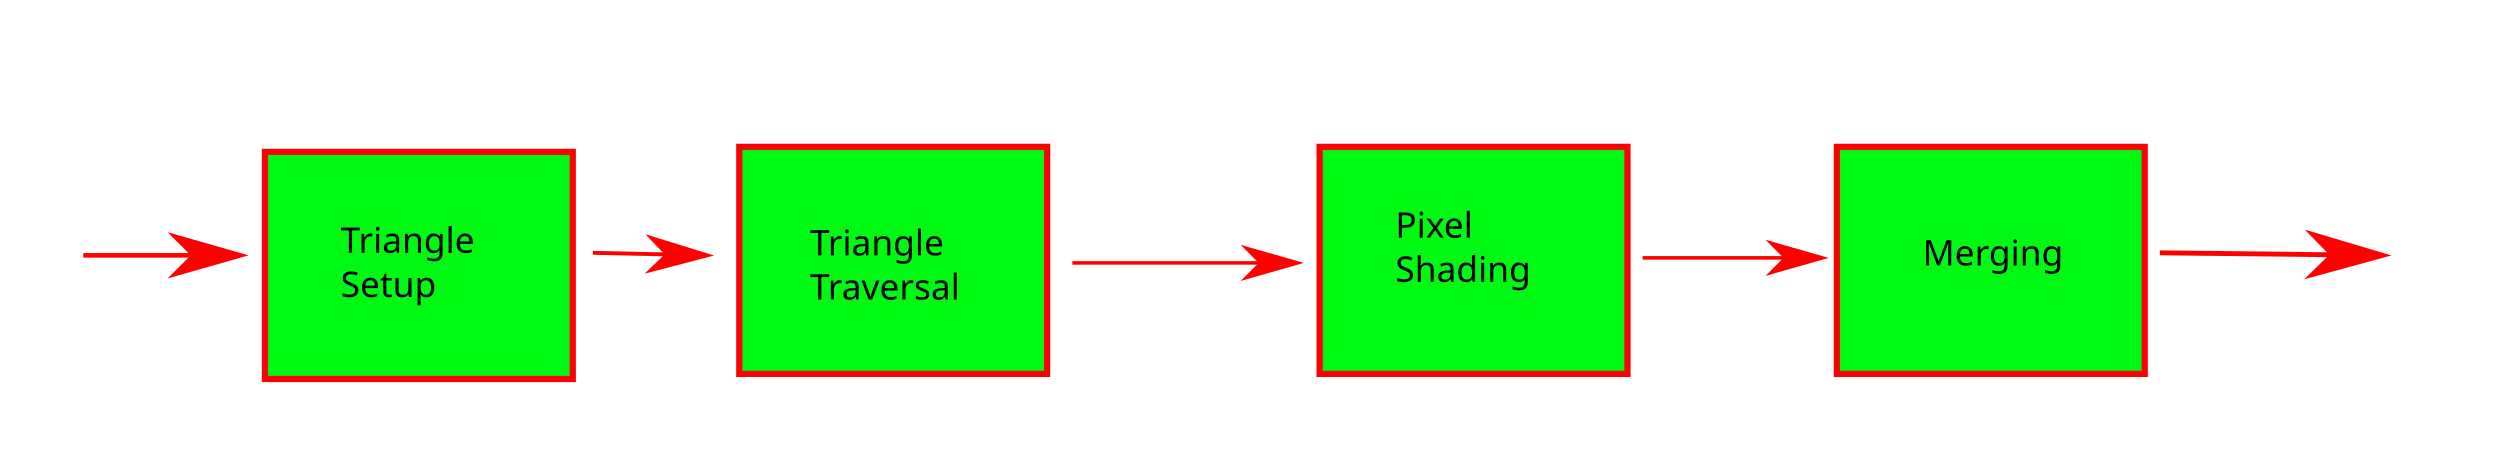
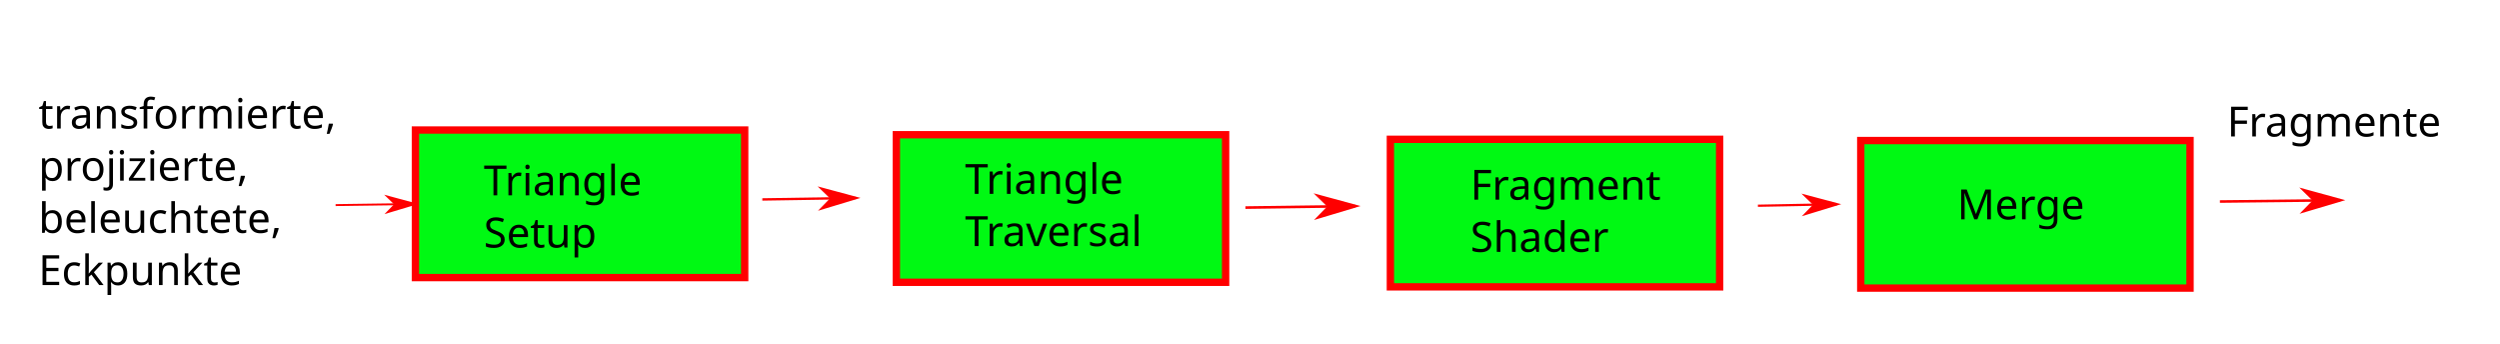
- <svg xmlns="http://www.w3.org/2000/svg" width="749mm" height="140mm" viewBox="0 0 749 140" version="1.1" id="svg8">
-   <defs id="defs2">
-     <marker orient="auto" refY="0.0" refX="0.0" id="marker1686" style="overflow:visible;">
-       <path id="path1684" d="M 0.0,0.0 L 5.0,-5.0 L -12.5,0.0 L 5.0,5.0 L 0.0,0.0 z " style="fill-rule:evenodd;stroke:#ff0000;stroke-width:1pt;stroke-opacity:1;fill:#ff0000;fill-opacity:1" transform="scale(0.8) rotate(180) translate(12.5,0)" />
+ <svg xmlns="http://www.w3.org/2000/svg" width="634mm" height="87mm" viewBox="0 0 634 87" version="1.1" id="svg960">
+   <defs id="defs954">
+     <marker orient="auto" refY="0" refX="0" id="Arrow1Lend" style="overflow:visible">
+       <path id="path1567" d="M 0,0 5,-5 -12.5,0 5,5 Z" style="fill:#ff0000;fill-opacity:1;fill-rule:evenodd;stroke:#ff0000;stroke-width:1pt;stroke-opacity:1" transform="matrix(-0.8,0,0,-0.8,-10,0)" />
    </marker>
-     <marker style="overflow:visible;" id="marker1574" refX="0.0" refY="0.0" orient="auto">
-       <path transform="scale(0.8) rotate(180) translate(12.5,0)" style="fill-rule:evenodd;stroke:#ff0000;stroke-width:1pt;stroke-opacity:1;fill:#ff0000;fill-opacity:1" d="M 0.0,0.0 L 5.0,-5.0 L -12.5,0.0 L 5.0,5.0 L 0.0,0.0 z " id="path1572" />
+     <marker orient="auto" refY="0" refX="0" id="Arrow1Lend-6" style="overflow:visible">
+       <path id="path1567-0" d="M 0,0 5,-5 -12.5,0 5,5 Z" style="fill:#ff0000;fill-opacity:1;fill-rule:evenodd;stroke:#ff0000;stroke-width:1pt;stroke-opacity:1" transform="matrix(-0.8,0,0,-0.8,-10,0)" />
    </marker>
-     <marker orient="auto" refY="0.0" refX="0.0" id="marker1402" style="overflow:visible;">
-       <path id="path1400" d="M 0.0,0.0 L 5.0,-5.0 L -12.5,0.0 L 5.0,5.0 L 0.0,0.0 z " style="fill-rule:evenodd;stroke:#ff0000;stroke-width:1pt;stroke-opacity:1;fill:#ff0000;fill-opacity:1" transform="scale(0.8) rotate(180) translate(12.5,0)" />
+     <marker orient="auto" refY="0" refX="0" id="Arrow1Lend-8" style="overflow:visible">
+       <path id="path1567-1" d="M 0,0 5,-5 -12.5,0 5,5 Z" style="fill:#ff0000;fill-opacity:1;fill-rule:evenodd;stroke:#ff0000;stroke-width:1pt;stroke-opacity:1" transform="matrix(-0.8,0,0,-0.8,-10,0)" />
    </marker>
-     <marker style="overflow:visible;" id="marker1362" refX="0.0" refY="0.0" orient="auto">
-       <path transform="scale(0.8) rotate(180) translate(12.5,0)" style="fill-rule:evenodd;stroke:#ff0000;stroke-width:1pt;stroke-opacity:1;fill:#ff0000;fill-opacity:1" d="M 0.0,0.0 L 5.0,-5.0 L -12.5,0.0 L 5.0,5.0 L 0.0,0.0 z " id="path1360" />
+     <marker orient="auto" refY="0" refX="0" id="Arrow1Lend-7" style="overflow:visible">
+       <path id="path1567-9" d="M 0,0 5,-5 -12.5,0 5,5 Z" style="fill:#ff0000;fill-opacity:1;fill-rule:evenodd;stroke:#ff0000;stroke-width:1pt;stroke-opacity:1" transform="matrix(-0.8,0,0,-0.8,-10,0)" />
    </marker>
-     <marker orient="auto" refY="0.0" refX="0.0" id="Arrow1Lend" style="overflow:visible;">
-       <path id="path879" d="M 0.0,0.0 L 5.0,-5.0 L -12.5,0.0 L 5.0,5.0 L 0.0,0.0 z " style="fill-rule:evenodd;stroke:#ff0000;stroke-width:1pt;stroke-opacity:1;fill:#ff0000;fill-opacity:1" transform="scale(0.8) rotate(180) translate(12.5,0)" />
+     <marker orient="auto" refY="0" refX="0" id="Arrow1Lend-3" style="overflow:visible">
+       <path id="path1567-7" d="M 0,0 5,-5 -12.5,0 5,5 Z" style="fill:#ff0000;fill-opacity:1;fill-rule:evenodd;stroke:#ff0000;stroke-width:1pt;stroke-opacity:1" transform="matrix(-0.8,0,0,-0.8,-10,0)" />
    </marker>
  </defs>
-   <g id="layer1" transform="translate(0,-157)">
-     <flowRoot xml:space="preserve" id="flowRoot866" style="font-style:normal;font-weight:normal;font-size:40px;line-height:1.25;font-family:sans-serif;letter-spacing:0px;word-spacing:0px;fill:#000000;fill-opacity:1;stroke:none" transform="matrix(0.2645833,0,0,0.2645833,0,157)">
-       <flowRegion id="flowRegion868">
-         <rect id="rect870" width="56.569" height="105.056" x="1971.818" y="15.976" />
-       </flowRegion>
-       <flowPara id="flowPara872" />
-     </flowRoot>
-     <path style="fill:none;stroke:#ff0000;stroke-width:1.365;stroke-linecap:butt;stroke-linejoin:miter;stroke-miterlimit:4;stroke-dasharray:none;stroke-opacity:1;marker-end:url(#Arrow1Lend)" d="M 24.946,233.5 H 71.815" id="path874" />
-     <flowRoot xml:space="preserve" id="flowRoot1344" style="fill:black;fill-opacity:1;stroke:none;font-family:sans-serif;font-style:normal;font-weight:normal;font-size:40px;line-height:1.25;letter-spacing:0px;word-spacing:0px">
-       <flowRegion id="flowRegion1346">
-         <rect id="rect1348" width="125.848" height="52.127" x="2179.867" y="174.15" />
-       </flowRegion>
-       <flowPara id="flowPara1350" />
-     </flowRoot>
-     <path style="fill:none;stroke:#ff0000;stroke-width:1.465;stroke-linecap:butt;stroke-linejoin:miter;stroke-miterlimit:4;stroke-dasharray:none;stroke-opacity:1;marker-end:url(#marker1362)" d="M 647.095,232.744 713.619,233.5" id="path1352" />
-     <path style="fill:none;stroke:#ff0000;stroke-width:1.065;stroke-linecap:butt;stroke-linejoin:miter;stroke-opacity:1;stroke-miterlimit:4;stroke-dasharray:none;marker-end:url(#marker1686)" d="M 492.125,234.256 H 545.798" id="path1388" />
-     <path style="fill:none;stroke:#ff0000;stroke-width:1.065;stroke-linecap:butt;stroke-linejoin:miter;stroke-miterlimit:4;stroke-dasharray:none;stroke-opacity:1;marker-end:url(#marker1574)" d="m 321.28,235.768 h 67.28" id="path1390" />
-     <path style="fill:none;stroke:#ff0000;stroke-width:1.165;stroke-linecap:butt;stroke-linejoin:miter;stroke-opacity:1;marker-end:url(#marker1402);stroke-miterlimit:4;stroke-dasharray:none" d="M 177.649,232.744 211.667,233.5" id="path1392" />
-     <rect style="opacity:1;fill:#00f913;fill-opacity:1;stroke:#ff0000;stroke-width:1.865;stroke-miterlimit:4;stroke-dasharray:none;stroke-opacity:1;paint-order:markers fill stroke" id="rect901" width="92.226" height="68.036" x="79.375" y="202.506" />
-     <rect style="opacity:1;fill:#00f913;fill-opacity:1;stroke:#ff0000;stroke-width:1.865;stroke-miterlimit:4;stroke-dasharray:none;stroke-opacity:1;paint-order:markers fill stroke" id="rect901-1" width="92.226" height="68.036" x="221.494" y="200.994" />
-     <rect style="opacity:1;fill:#00f913;fill-opacity:1;stroke:#ff0000;stroke-width:1.865;stroke-miterlimit:4;stroke-dasharray:none;stroke-opacity:1;paint-order:markers fill stroke" id="rect901-5" width="92.226" height="68.036" x="395.363" y="200.994" />
-     <rect style="opacity:1;fill:#00f913;fill-opacity:1;stroke:#ff0000;stroke-width:1.865;stroke-miterlimit:4;stroke-dasharray:none;stroke-opacity:1;paint-order:markers fill stroke" id="rect901-8" width="92.226" height="68.036" x="550.333" y="200.994" />
-     <text xml:space="preserve" style="font-style:normal;font-weight:normal;font-size:10.583px;line-height:1.25;font-family:sans-serif;letter-spacing:0px;word-spacing:0px;fill:#000000;fill-opacity:1;stroke:none;stroke-width:0.265" x="242.661" y="233.5" id="text934">
-       <tspan id="tspan932" x="242.661" y="233.5" style="stroke-width:0.265">Triangle</tspan>
-       <tspan x="242.661" y="246.729" style="stroke-width:0.265" id="tspan936">Traversal</tspan>
+   <g id="layer1" transform="translate(0,-210)">
+     <rect style="opacity:1;fill:#00f913;fill-opacity:1;stroke:#ff0000;stroke-width:1.865;stroke-miterlimit:4;stroke-dasharray:none;stroke-opacity:1;paint-order:markers fill stroke" id="rect1505" width="83.533" height="37.42" x="105.393" y="242.976" />
+     <rect style="opacity:1;fill:#00f913;fill-opacity:1;stroke:#ff0000;stroke-width:1.865;stroke-miterlimit:4;stroke-dasharray:none;stroke-opacity:1;paint-order:markers fill stroke" id="rect1505-3" width="83.533" height="37.42" x="227.409" y="244.169" />
+     <rect style="opacity:1;fill:#00f913;fill-opacity:1;stroke:#ff0000;stroke-width:1.865;stroke-miterlimit:4;stroke-dasharray:none;stroke-opacity:1;paint-order:markers fill stroke" id="rect1505-7" width="83.533" height="37.42" x="352.741" y="245.33" />
+     <rect style="opacity:1;fill:#00f913;fill-opacity:1;stroke:#ff0000;stroke-width:1.865;stroke-miterlimit:4;stroke-dasharray:none;stroke-opacity:1;paint-order:markers fill stroke" id="rect1505-32" width="83.533" height="37.42" x="472.078" y="245.643" />
+     <text xml:space="preserve" style="font-style:normal;font-weight:normal;font-size:10.583px;line-height:1.25;font-family:sans-serif;letter-spacing:0px;word-spacing:0px;fill:#000000;fill-opacity:1;stroke:none;stroke-width:0.265" x="496.523" y="265.617" id="text1542">
+       <tspan id="tspan1540" x="496.523" y="265.617" style="stroke-width:0.265">Merge</tspan>
    </text>
-     <text xml:space="preserve" style="font-style:normal;font-weight:normal;font-size:10.583px;line-height:1.25;font-family:sans-serif;letter-spacing:0px;word-spacing:0px;fill:#000000;fill-opacity:1;stroke:none;stroke-width:0.265" x="102.054" y="232.744" id="text940">
-       <tspan id="tspan938" x="102.054" y="232.744" style="stroke-width:0.265">Triangle</tspan>
-       <tspan x="102.054" y="245.973" style="stroke-width:0.265" id="tspan942">Setup</tspan>
+     <text xml:space="preserve" style="font-style:normal;font-weight:normal;font-size:10.583px;line-height:1.25;font-family:sans-serif;letter-spacing:0px;word-spacing:0px;fill:#000000;fill-opacity:1;stroke:none;stroke-width:0.265" x="373.027" y="260.638" id="text1546">
+       <tspan id="tspan1544" x="373.027" y="260.638" style="stroke-width:0.265">Fragment</tspan>
+       <tspan x="373.027" y="273.867" style="stroke-width:0.265" id="tspan1548">Shader</tspan>
    </text>
-     <text xml:space="preserve" style="font-style:normal;font-weight:normal;font-size:10.583px;line-height:1.25;font-family:sans-serif;letter-spacing:0px;word-spacing:0px;fill:#000000;fill-opacity:1;stroke:none;stroke-width:0.265" x="418.042" y="228.208" id="text946">
-       <tspan id="tspan944" x="418.042" y="228.208" style="stroke-width:0.265">Pixel</tspan>
-       <tspan x="418.042" y="241.438" style="stroke-width:0.265" id="tspan948">Shading</tspan>
+     <text xml:space="preserve" style="font-style:normal;font-weight:normal;font-size:10.583px;line-height:1.25;font-family:sans-serif;letter-spacing:0px;word-spacing:0px;fill:#000000;fill-opacity:1;stroke:none;stroke-width:0.265" x="244.828" y="259.164" id="text1552">
+       <tspan id="tspan1550" x="244.828" y="259.164" style="stroke-width:0.265">Triangle</tspan>
+       <tspan x="244.828" y="272.394" style="stroke-width:0.265" id="tspan1554">Traversal</tspan>
    </text>
-     <text xml:space="preserve" style="font-style:normal;font-weight:normal;font-size:10.583px;line-height:1.25;font-family:sans-serif;letter-spacing:0px;word-spacing:0px;fill:#000000;fill-opacity:1;stroke:none;stroke-width:0.265" x="576.036" y="236.524" id="text952">
-       <tspan id="tspan950" x="576.036" y="236.524" style="stroke-width:0.265">Merging</tspan>
+     <text xml:space="preserve" style="font-style:normal;font-weight:normal;font-size:10.583px;line-height:1.25;font-family:sans-serif;letter-spacing:0px;word-spacing:0px;fill:#000000;fill-opacity:1;stroke:none;stroke-width:0.265" x="122.726" y="259.542" id="text1558">
+       <tspan id="tspan1556" x="122.726" y="259.542" style="stroke-width:0.265">Triangle</tspan>
+       <tspan x="122.726" y="272.772" style="stroke-width:0.265" id="tspan1560">Setup</tspan>
+     </text>
+     <path style="fill:none;stroke:#ff0000;stroke-width:0.609;stroke-linecap:butt;stroke-linejoin:miter;stroke-miterlimit:4;stroke-dasharray:none;stroke-opacity:1;marker-end:url(#Arrow1Lend)" d="m 193.402,260.58 23.718,-0.37" id="path1562" />
+     <path style="fill:none;stroke:#ff0000;stroke-width:0.667;stroke-linecap:butt;stroke-linejoin:miter;stroke-miterlimit:4;stroke-dasharray:none;stroke-opacity:1;marker-end:url(#Arrow1Lend-6)" d="m 315.968,262.646 27.911,-0.378" id="path1562-8" />
+     <path style="fill:none;stroke:#ff0000;stroke-width:0.565;stroke-linecap:butt;stroke-linejoin:miter;stroke-miterlimit:4;stroke-dasharray:none;stroke-opacity:1;marker-end:url(#Arrow1Lend-8)" d="m 445.987,262.176 20.033,-0.378" id="path1562-2" />
+     <path style="fill:none;stroke:#ff0000;stroke-width:0.485;stroke-linecap:butt;stroke-linejoin:miter;stroke-miterlimit:4;stroke-dasharray:none;stroke-opacity:1;marker-end:url(#Arrow1Lend-7)" d="m 85.145,262.012 20.039,-0.278" id="path1562-6" />
+     <path style="fill:none;stroke:#ff0000;stroke-width:0.655;stroke-linecap:butt;stroke-linejoin:miter;stroke-miterlimit:4;stroke-dasharray:none;stroke-opacity:1;marker-end:url(#Arrow1Lend-3)" d="m 563.189,261.109 30.546,-0.334" id="path1562-4" />
+     <text xml:space="preserve" style="font-style:normal;font-weight:normal;font-size:10.583px;line-height:1.25;font-family:sans-serif;letter-spacing:0px;word-spacing:0px;fill:#000000;fill-opacity:1;stroke:none;stroke-width:0.265" x="9.763" y="242.598" id="text4590">
+       <tspan id="tspan4588" x="9.763" y="242.598" style="stroke-width:0.265">transformierte,</tspan>
+       <tspan x="9.763" y="255.827" style="stroke-width:0.265" id="tspan4592">projizierte,</tspan>
+       <tspan x="9.763" y="269.057" style="stroke-width:0.265" id="tspan4594">beleuchtete,</tspan>
+       <tspan x="9.763" y="282.286" style="stroke-width:0.265" id="tspan4596">Eckpunkte</tspan>
+     </text>
+     <text xml:space="preserve" style="font-style:normal;font-weight:normal;font-size:10.583px;line-height:1.25;font-family:sans-serif;letter-spacing:0px;word-spacing:0px;fill:#000000;fill-opacity:1;stroke:none;stroke-width:0.265" x="565.008" y="244.615" id="text4600">
+       <tspan id="tspan4598" x="565.008" y="244.615" style="stroke-width:0.265">Fragmente</tspan>
    </text>
  </g>
</svg>
